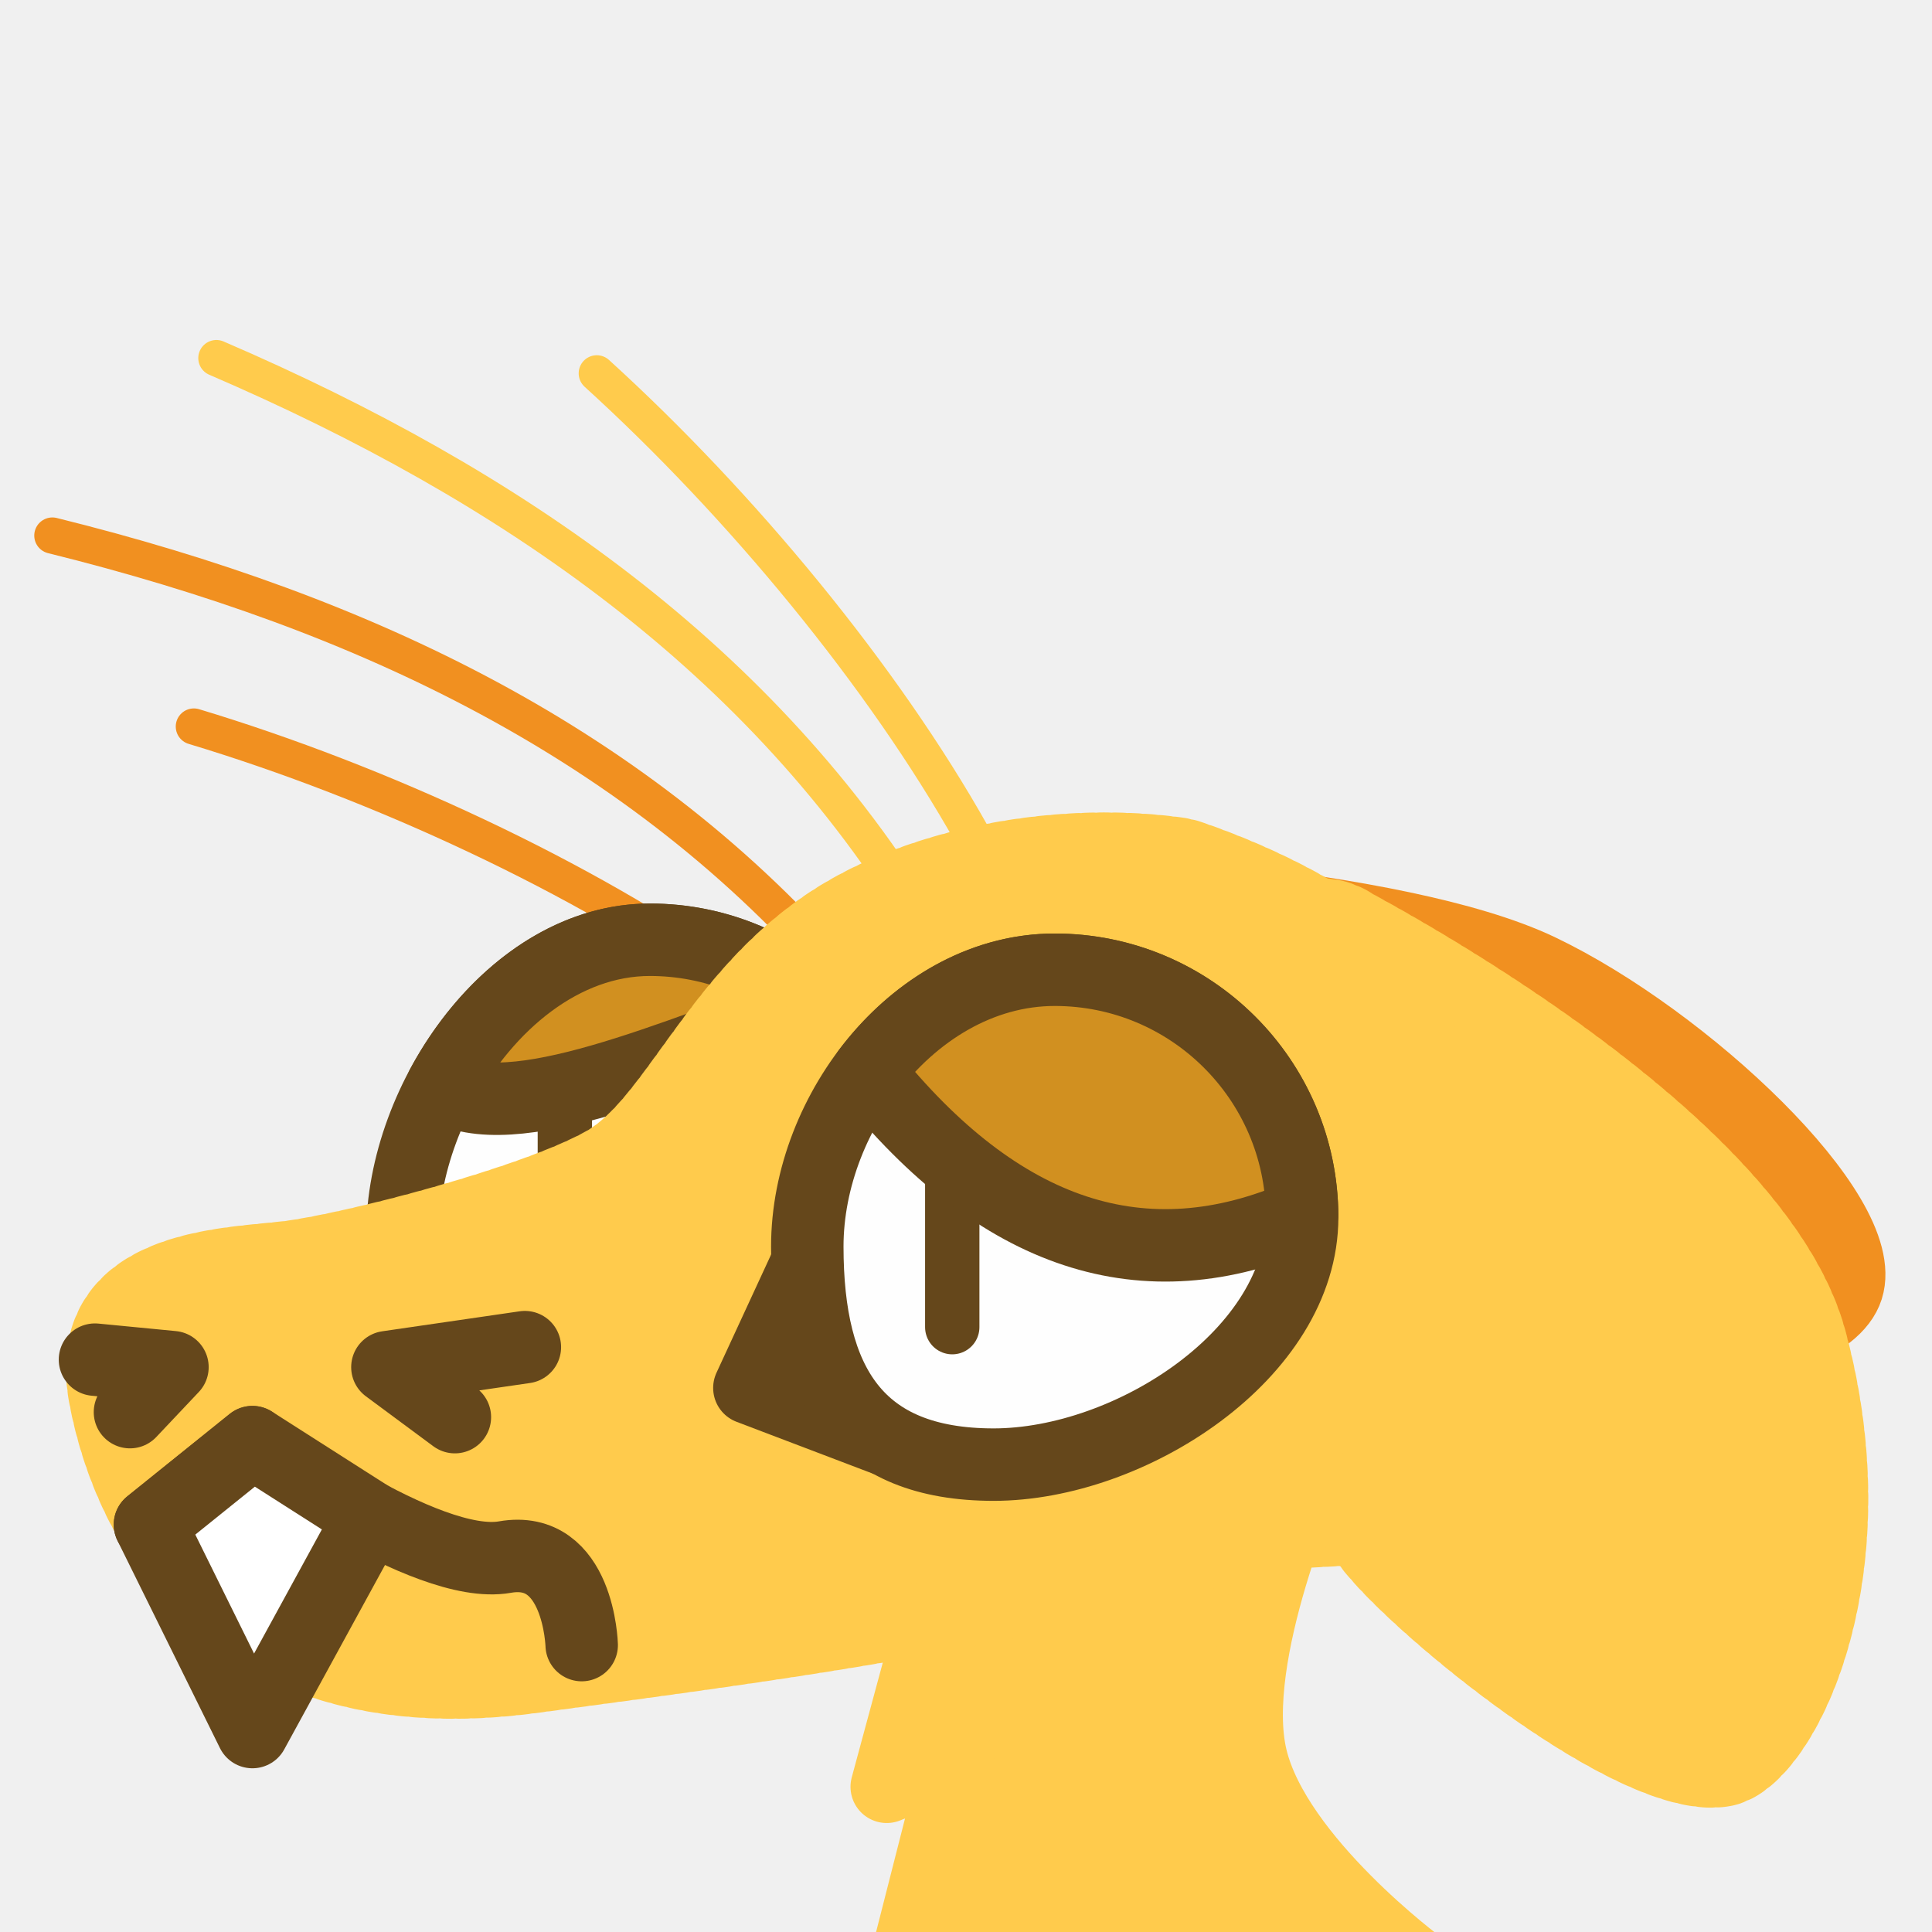
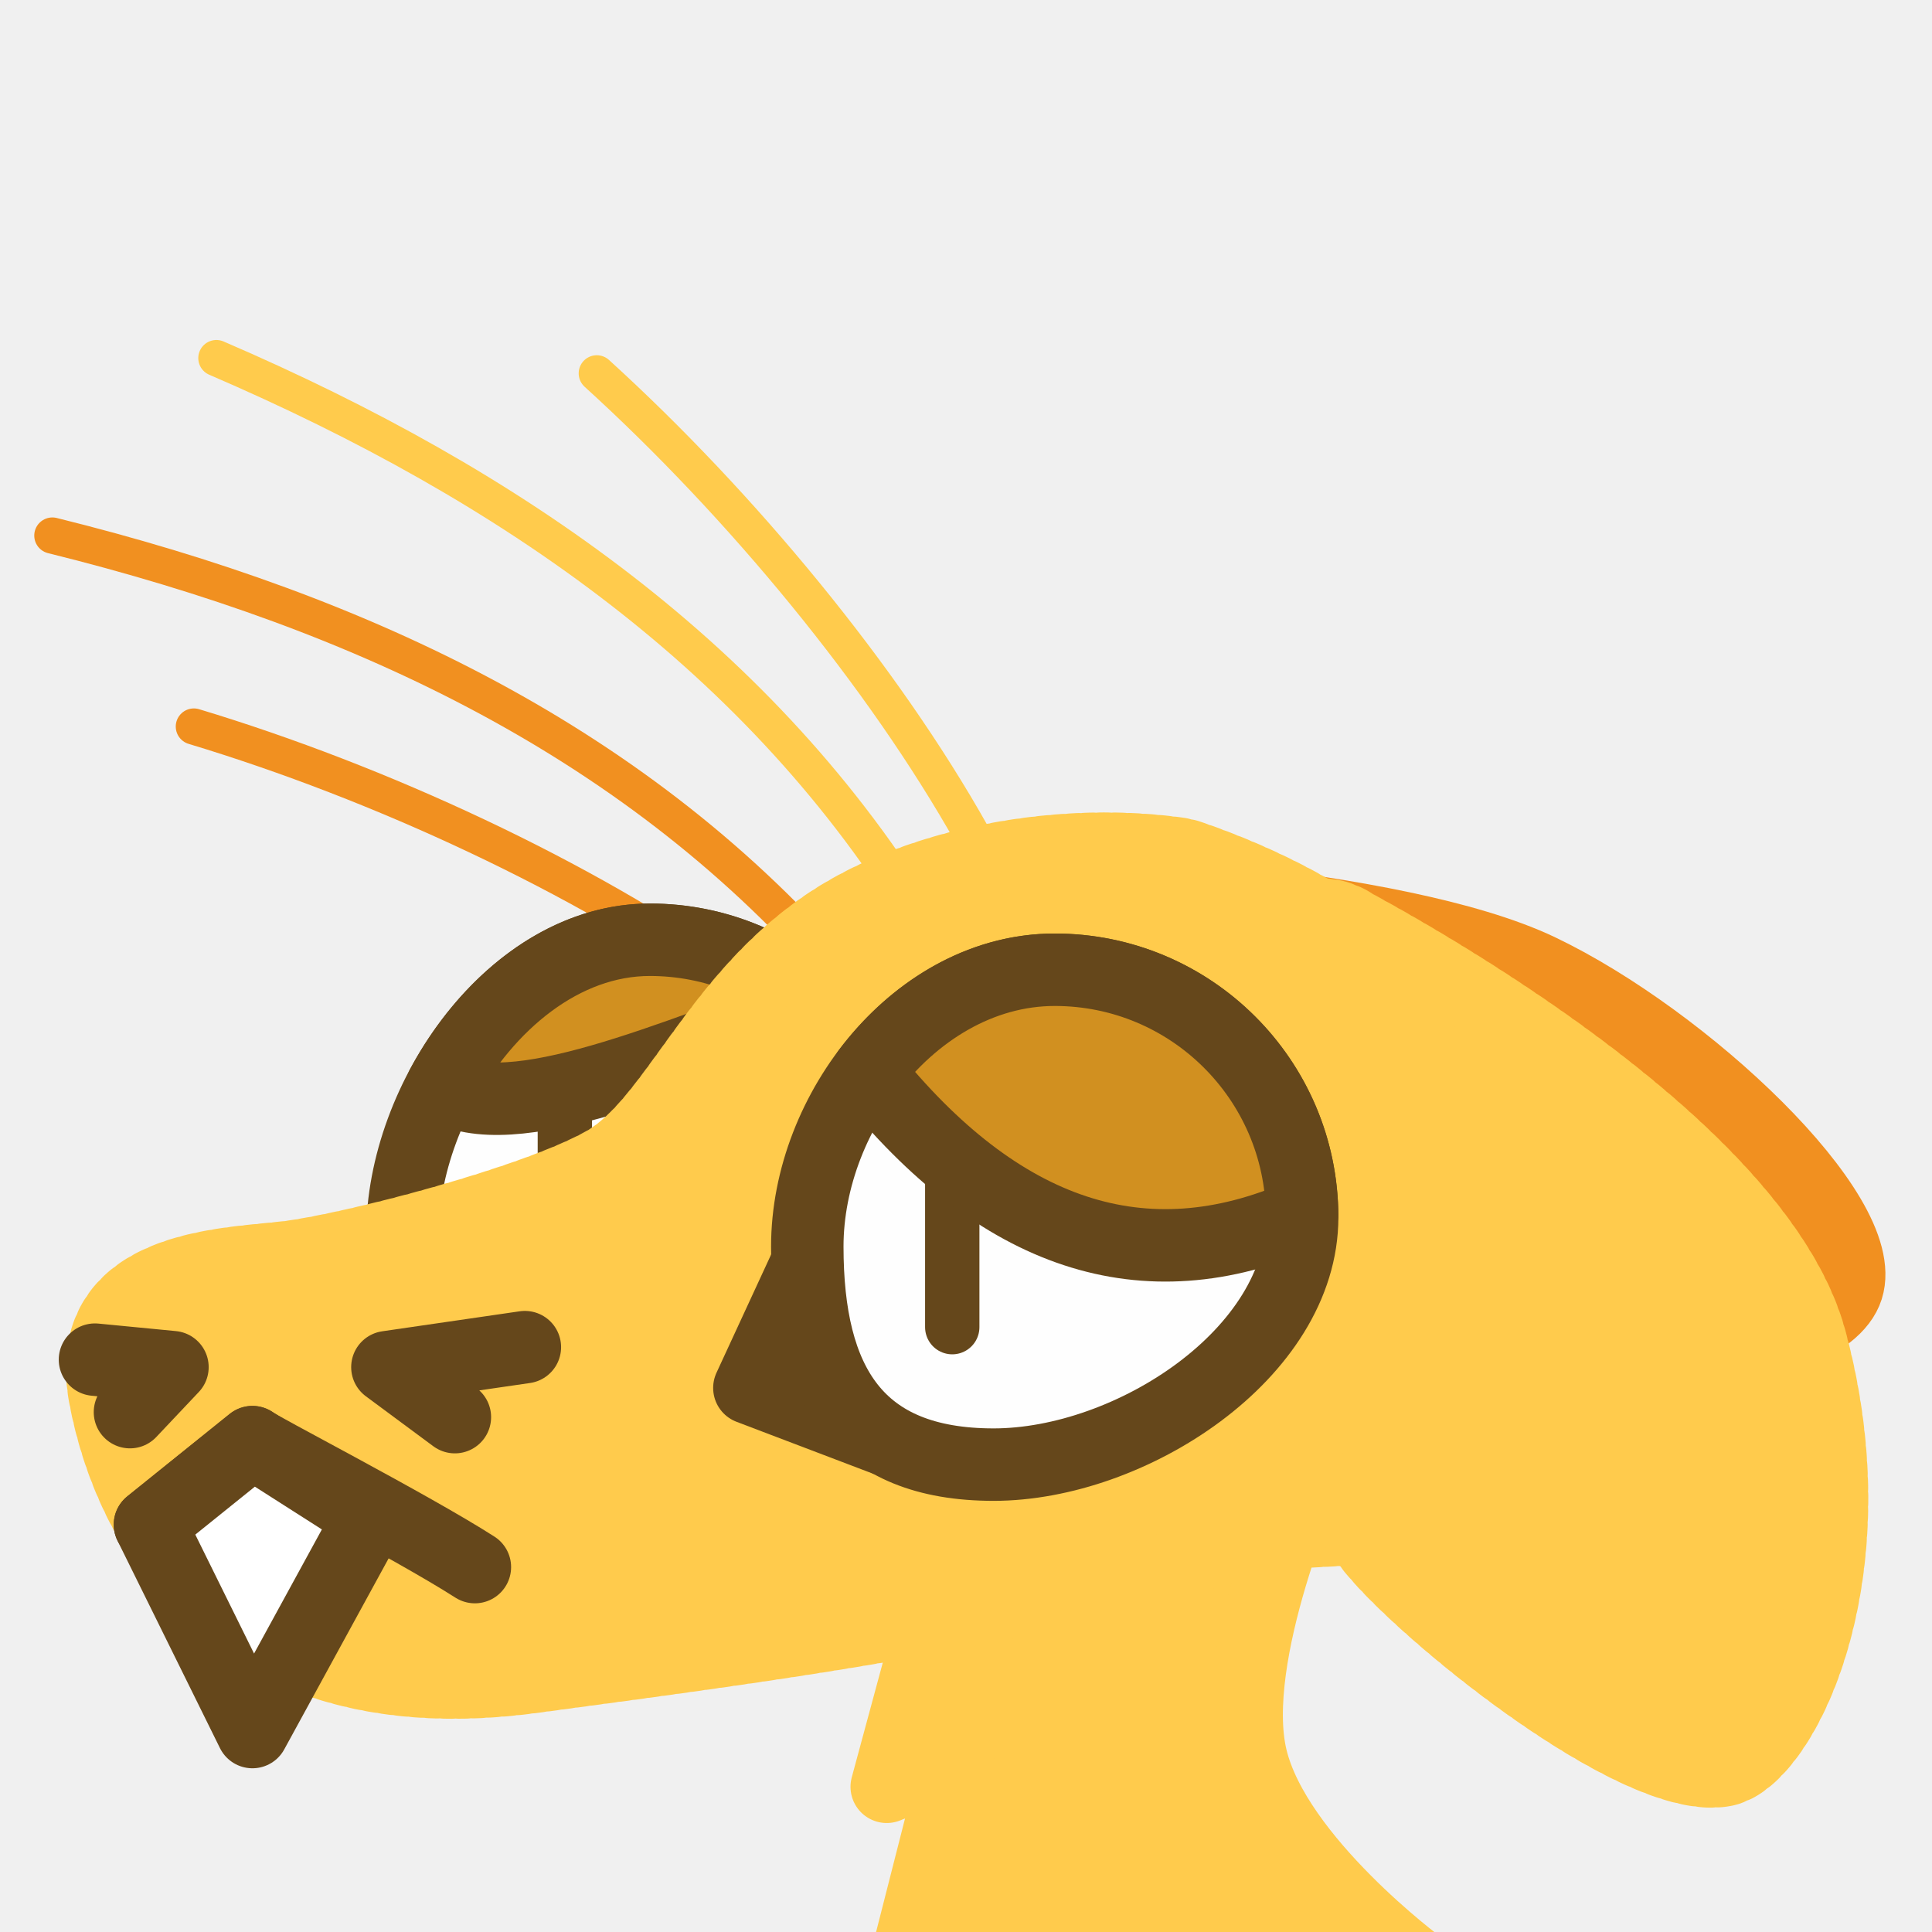
<svg xmlns="http://www.w3.org/2000/svg" version="1.1" id="svg824" width="1706.667" height="1706.667" viewBox="0 0 1706.667 1706.667">
-   <defs id="defs828">
-   </defs>
-   <g id="layer1" style="display:inline;">
+   <defs id="defs828" />
+   <g id="layer1" style="display:inline">
    <path style="display:none;fill:#123456;stroke:#123456;stroke-width:64;stroke-linecap:round;stroke-linejoin:round;-inkscape-stroke:none;paint-order:fill markers stroke;stop-color:#000000" d="m 1298.031,865.098 c 70.798,131.454 185.382,239.025 198.706,401.828 -29.438,-19.135 -55.932,-14.719 -79.483,13.247 91.022,54.7 58.514,175.917 81.69,267.15 l -99.353,6.624 c 66.759,58.919 81.773,128.186 90.522,198.706 l -494.507,2.208 c -24.38,-41.481 23.115,-208.563 66.236,-227.044 0,0 3.379,-20.015 -75.353,-9.455 C 1015.23,1271.09 1172.184,1096.186 1298.031,865.098 Z" id="path3091" />
    <path style="opacity:1;fill:#ffcb4c;fill-opacity:1;stroke:#ffcb4c;stroke-width:64;stroke-linecap:round;stroke-linejoin:round;stroke-miterlimit:4;stroke-dasharray:none;stroke-dashoffset:0;stroke-opacity:1;paint-order:fill markers stroke;stop-color:#000000" d="m 848.093,1338.888 -64.785,239.508 62.822,-25.521 -51.043,200.244 459.384,-15.705 c 0,0 -127.607,-94.233 -149.202,-184.539 -21.595,-90.306 51.043,-253.25 51.043,-253.25 z" id="path3340" />
    <g id="g12988">
      <path style="display:inline;fill:none;fill-opacity:1;stroke:#f19020;stroke-width:32;stroke-linecap:round;stroke-linejoin:round;stroke-miterlimit:4;stroke-dasharray:none;stroke-dashoffset:0;stroke-opacity:1;paint-order:fill markers stroke;stop-color:#000000" d="m 171.254,641.803 c 165.066,49.797 343.262,132.753 474.649,225.388" id="path6280-0-6" />
      <path style="display:inline;fill:none;fill-opacity:1;stroke:#f19020;stroke-width:32;stroke-linecap:round;stroke-linejoin:round;stroke-miterlimit:4;stroke-dasharray:none;stroke-dashoffset:0;stroke-opacity:1;paint-order:fill markers stroke;stop-color:#000000" d="M 46.262,473.094 C 322.854,541.574 565.966,657.354 744.148,864.862" id="path6280-3" />
      <g id="g12997">
        <path id="path1915-9" style="display:inline;fill:#fefefe;stroke:#65471b;stroke-width:64;stroke-linecap:round;stroke-linejoin:round;paint-order:fill markers stroke;stop-color:#000000" d="m 792.618,1048.728 c 10e-6,120.717 -155.86,218.577 -276.577,218.577 -120.717,0 -160.577,-55.86 -160.577,-176.577 0,-120.717 97.86,-260.577 218.577,-260.577 120.717,0 218.577,97.86 218.577,218.577 z" />
        <path style="opacity:1;fill:#ffffff;fill-opacity:1;stroke:#65471b;stroke-width:48;stroke-linecap:round;stroke-linejoin:round;stroke-miterlimit:4;stroke-dasharray:none;stroke-dashoffset:0;stroke-opacity:1;paint-order:fill markers stroke;stop-color:#000000" d="M 498.974,962.622 V 1132.626" id="path2372" />
        <path id="path2196" style="display:inline;fill:#d19020;stroke:#65471b;stroke-width:64;stroke-linecap:round;stroke-linejoin:round;paint-order:fill markers stroke;stop-color:#000000" d="m 574.041,830.15 c -76.876,0 -144.434,56.747 -183.4,129.123 60.054,37.612 203.778,-26.937 331.184,-71.561 -38.91,-35.732 -90.791,-57.562 -147.783,-57.562 z" />
      </g>
      <path style="opacity:1;fill:#f19020;fill-opacity:1;stroke:#f19020;stroke-width:64;stroke-linecap:round;stroke-miterlimit:4;stroke-dasharray:none;stroke-dashoffset:0;stroke-opacity:1;paint-order:fill markers stroke;stop-color:#000000" d="m 852.983,1058.849 c 0,0 154.084,87.588 332.806,125.656 196.613,41.879 425.214,18.896 445.957,-46.478 20.743,-65.374 -143.448,-219.774 -271.561,-281.078 -128.113,-61.304 -433.963,-74.246 -433.963,-74.246 z" id="path1640" />
      <path id="path1148" style="display:inline;opacity:1;fill:#ffcb4c;stroke:#ffcb4c;stroke-width:64;stroke-linecap:round;stroke-linejoin:round;stroke-miterlimit:4;stroke-dasharray:6.4, 6.4;stroke-dashoffset:0;stroke-opacity:1;paint-order:fill markers stroke;stop-color:#000000" d="m 1299.055,1153.559 c 0,0 -0.108,-10.821 -0.951,-28.418 -0.422,-8.799 -1.026,-19.291 -1.895,-30.973 -0.869,-11.681 -2,-24.552 -3.473,-38.105 -1.473,-13.553 -3.289,-27.788 -5.523,-42.201 -2.235,-14.413 -4.889,-29.005 -8.043,-43.268 -1.577,-7.131 -3.279,-14.182 -5.115,-21.086 -1.836,-6.904 -3.807,-13.662 -5.922,-20.213 -2.115,-6.551 -4.373,-12.892 -6.787,-18.963 -2.414,-6.071 -4.983,-11.87 -7.715,-17.334 -2.732,-5.464 -5.935,-10.786 -9.539,-15.961 -3.604,-5.175 -7.611,-10.205 -11.949,-15.084 -4.338,-4.879 -9.007,-9.609 -13.94,-14.186 -4.932,-4.576 -10.126,-8.999 -15.514,-13.266 -5.387,-4.266 -10.967,-8.375 -16.67,-12.324 -5.703,-3.949 -11.53,-7.738 -17.41,-11.363 -11.761,-7.251 -23.737,-13.847 -35.371,-19.76 -11.634,-5.913 -22.926,-11.142 -33.32,-15.66 -10.395,-4.519 -19.891,-8.326 -27.934,-11.395 -16.085,-6.137 -26.354,-9.318 -26.354,-9.318 -106.831,-15.988 -232.175,6.969 -312.625,60.014 -101.267,66.77 -136.887,176.629 -198.707,211.955 -61.82,35.325 -225.2,77.273 -280.396,83.897 -55.196,6.623 -183.25,6.625 -161.172,123.641 22.078,117.016 112.599,282.605 377.541,247.279 264.942,-35.326 313.515,-44.157 536.508,-88.314 22.897,-4.534 53.848,-18.32 86.828,-36.947 l 213.871,-11.428 -92.926,-75.256 c 5.358,-4.84 10.6,-9.718 15.633,-14.637 l 142.076,-2.375 -84.881,-69.668 c 3.481,-6.554 6.481,-13.021 8.627,-19.307 1.052,-3.082 2.033,-6.627 3.047,-9.977 z" />
      <path style="display:none;fill:#123456;stroke:#123456;stroke-width:64;stroke-linecap:round;stroke-linejoin:round;-inkscape-stroke:none;paint-order:fill markers stroke;stop-color:#000000" d="M 880.931,744.045 C 763.916,771.643 622.613,916.257 622.613,916.257 620.953,833.211 611.28,749.437 735.213,677.809 c -124.695,-7.457 -249.288,-15.117 -408.452,46.365 0,0 303.226,-263.622 490.142,-280.397 172.212,-15.455 264.942,37.533 264.942,37.533 -0.192,-45.683 -31.458,-88.259 -90.522,-128.055 0,0 279.964,104.892 333.385,194.291 108.184,181.044 92.73,439.362 92.73,439.362 L 1109.659,750.266 c 0,0 -111.711,-33.819 -228.727,-6.221 z" id="path1637" />
      <path id="path13483" style="display:inline;opacity:1;fill:#ffcb4c;stroke:#ffcb4c;stroke-width:64;stroke-linecap:round;stroke-linejoin:round;stroke-miterlimit:4;stroke-dasharray:6.4, 6.4;stroke-dashoffset:0;stroke-opacity:1;paint-order:fill markers stroke;stop-color:#000000" d="m 1523.884,1563.697 c -77.765,16.436 -276.139,-146.914 -315.454,-200.612 -35.003,-47.81 -136.078,-165.435 -164.776,-198.757 -83.626,-194.699 70.106,-403.069 152.259,-347.417 111.904,61.042 362.065,214.301 403.305,366.528 56.462,208.417 -24.905,369.599 -75.334,380.258 z" />
      <g id="g13003">
        <path style="opacity:1;fill:none;fill-opacity:1;stroke:#65471b;stroke-width:64;stroke-linecap:round;stroke-linejoin:round;stroke-miterlimit:4;stroke-dasharray:none;stroke-dashoffset:0;stroke-opacity:1;paint-order:fill markers stroke;stop-color:#000000" d="m 83.898,1201.07 68.443,6.623 -37.533,39.741" id="path2163" />
        <path style="opacity:1;fill:none;fill-opacity:1;stroke:#65471b;stroke-width:64;stroke-linecap:round;stroke-linejoin:round;stroke-miterlimit:4;stroke-dasharray:none;stroke-dashoffset:0;stroke-opacity:1;paint-order:fill markers stroke;stop-color:#000000" d="m 401.828,1251.85 -59.612,-44.157 121.432,-17.663" id="path2198" />
-         <path style="opacity:1;fill:none;fill-opacity:1;stroke:#65471b;stroke-width:64;stroke-linecap:round;stroke-linejoin:round;stroke-miterlimit:4;stroke-dasharray:none;stroke-dashoffset:0;stroke-opacity:1;paint-order:fill markers stroke;stop-color:#000000" d="m 132.471,1346.787 90.522,-72.859 c 2.97,3.471 153.126,113.867 222.993,101.561 65.376,-11.515 67.862,77.726 67.862,77.726" id="path2200" />
+         <path style="opacity:1;fill:none;fill-opacity:1;stroke:#65471b;stroke-width:64;stroke-linecap:round;stroke-linejoin:round;stroke-miterlimit:4;stroke-dasharray:none;stroke-dashoffset:0;stroke-opacity:1;paint-order:fill markers stroke;stop-color:#000000" d="m 132.471,1346.787 90.522,-72.859 c 2.97,3.471 139.879,74.126 196.499,110.392" id="path2200" />
        <path style="opacity:1;fill:#ffffff;fill-opacity:1;stroke:#65471b;stroke-width:64;stroke-linecap:round;stroke-linejoin:round;stroke-miterlimit:4;stroke-dasharray:none;stroke-dashoffset:0;stroke-opacity:1;paint-order:fill markers stroke;stop-color:#000000" d="m 222.993,1530.039 -90.522,-183.251 90.522,-72.859 103.769,66.235 z" id="path2202" />
      </g>
      <g id="g12993">
        <path style="opacity:1;fill:#65471b;fill-opacity:1;stroke:#65471b;stroke-width:64;stroke-linecap:round;stroke-linejoin:round;stroke-miterlimit:4;stroke-dasharray:none;stroke-dashoffset:0;stroke-opacity:1;paint-order:fill markers stroke;stop-color:#000000" d="m 661.976,1226.049 53.367,-115.501 86.531,168.711 z" id="path7852" />
        <path id="path1915" style="opacity:1;fill:#fefefe;stroke:#65471b;stroke-width:64;stroke-linecap:round;stroke-linejoin:round;paint-order:fill markers stroke;stop-color:#000000" d="m 1150.289,1075.222 c 0,120.717 -151.86,218.577 -272.577,218.577 -120.717,0 -164.577,-71.86 -164.577,-192.577 -2e-5,-120.717 97.86,-244.577 218.577,-244.577 120.717,-2e-5 218.577,97.86 218.577,218.577 z" />
        <path style="opacity:1;fill:#ffffff;fill-opacity:1;stroke:#65471b;stroke-width:48;stroke-linecap:round;stroke-linejoin:round;stroke-miterlimit:4;stroke-dasharray:none;stroke-dashoffset:0;stroke-opacity:1;paint-order:fill markers stroke;stop-color:#000000" d="m 841.19,982.492 v 189.875" id="path2350" />
        <path id="path1967" style="opacity:1;fill:#d19020;stroke:#65471b;stroke-width:64;stroke-linecap:round;stroke-linejoin:round;paint-order:fill markers stroke;stop-color:#000000" d="m 931.713,856.645 c -65.932,0 -124.998,36.988 -165.074,90.191 116.128,144.737 243.916,187.447 383.594,126.119 -1.222,-119.667 -98.563,-216.311 -218.52,-216.311 z" />
      </g>
      <path style="opacity:1;fill:none;fill-opacity:1;stroke:#ffcb4c;stroke-width:32;stroke-linecap:round;stroke-linejoin:round;stroke-miterlimit:4;stroke-dasharray:none;stroke-dashoffset:0;stroke-opacity:1;paint-order:fill markers stroke;stop-color:#000000" d="M 191.15,316.335 C 452.871,429.007 673.846,582.884 815.801,816.672" id="path6280" />
      <path style="display:inline;fill:none;fill-opacity:1;stroke:#ffcb4c;stroke-width:32;stroke-linecap:round;stroke-linejoin:round;stroke-miterlimit:4;stroke-dasharray:none;stroke-dashoffset:0;stroke-opacity:1;paint-order:fill markers stroke;stop-color:#000000" d="M 527.183,329.799 C 654.764,445.771 779.932,597.325 858.679,737.477" id="path6280-0" />
    </g>
  </g>
</svg>
